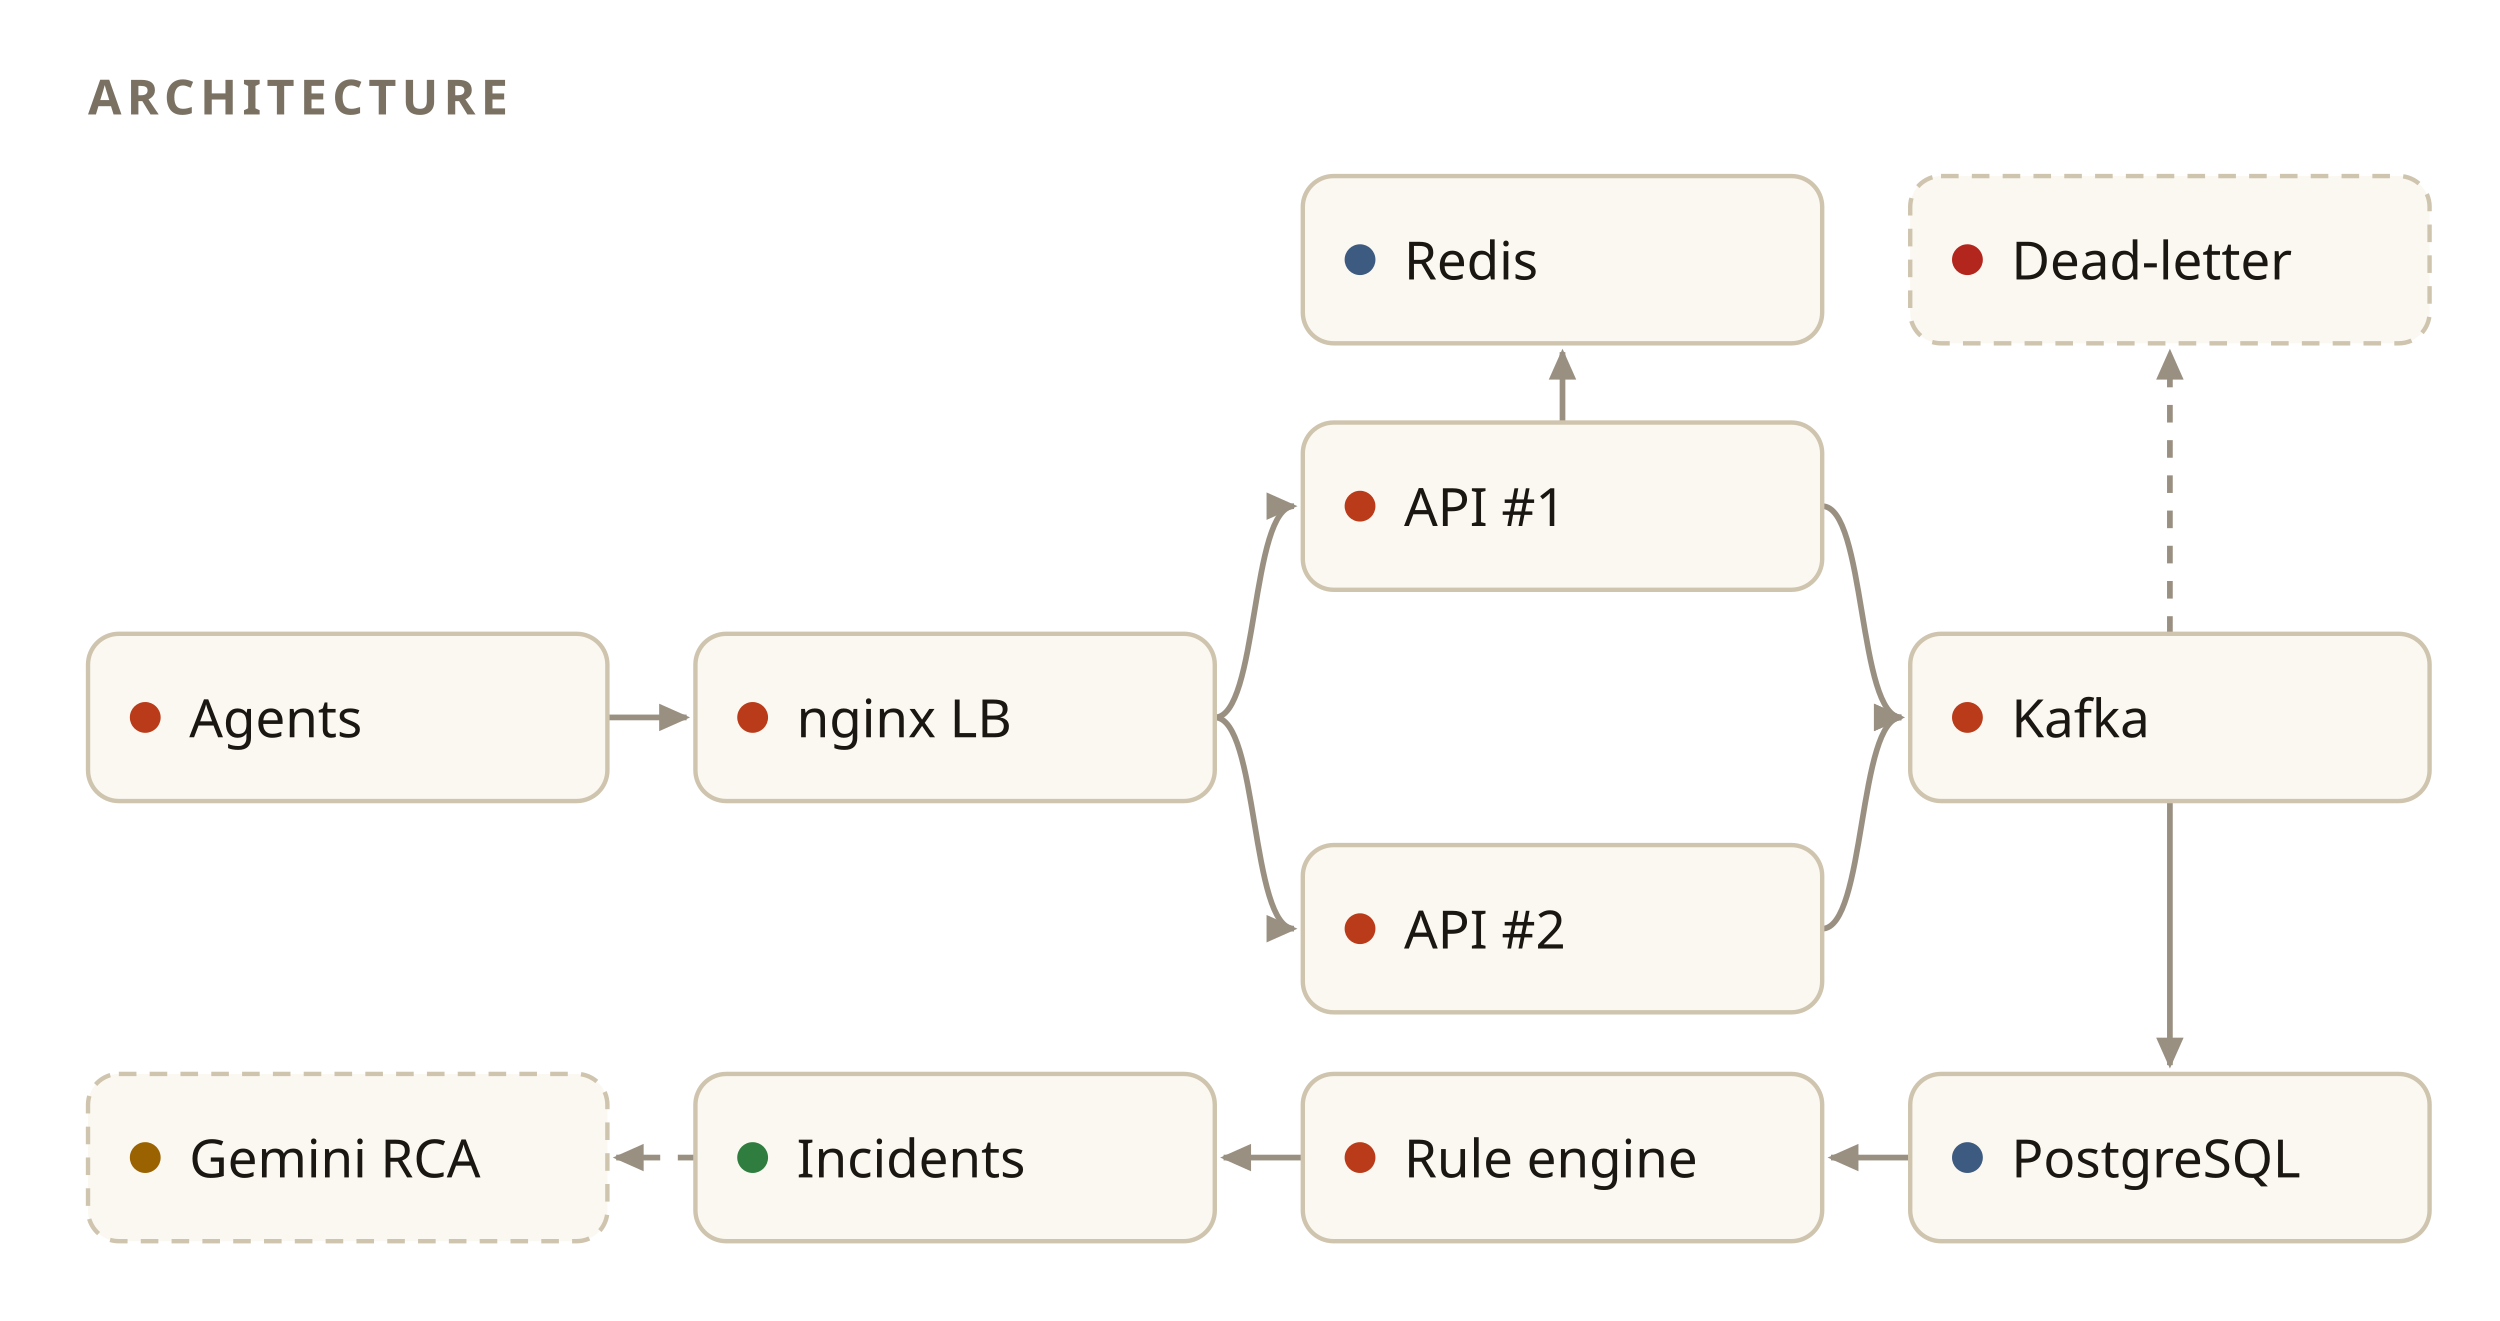
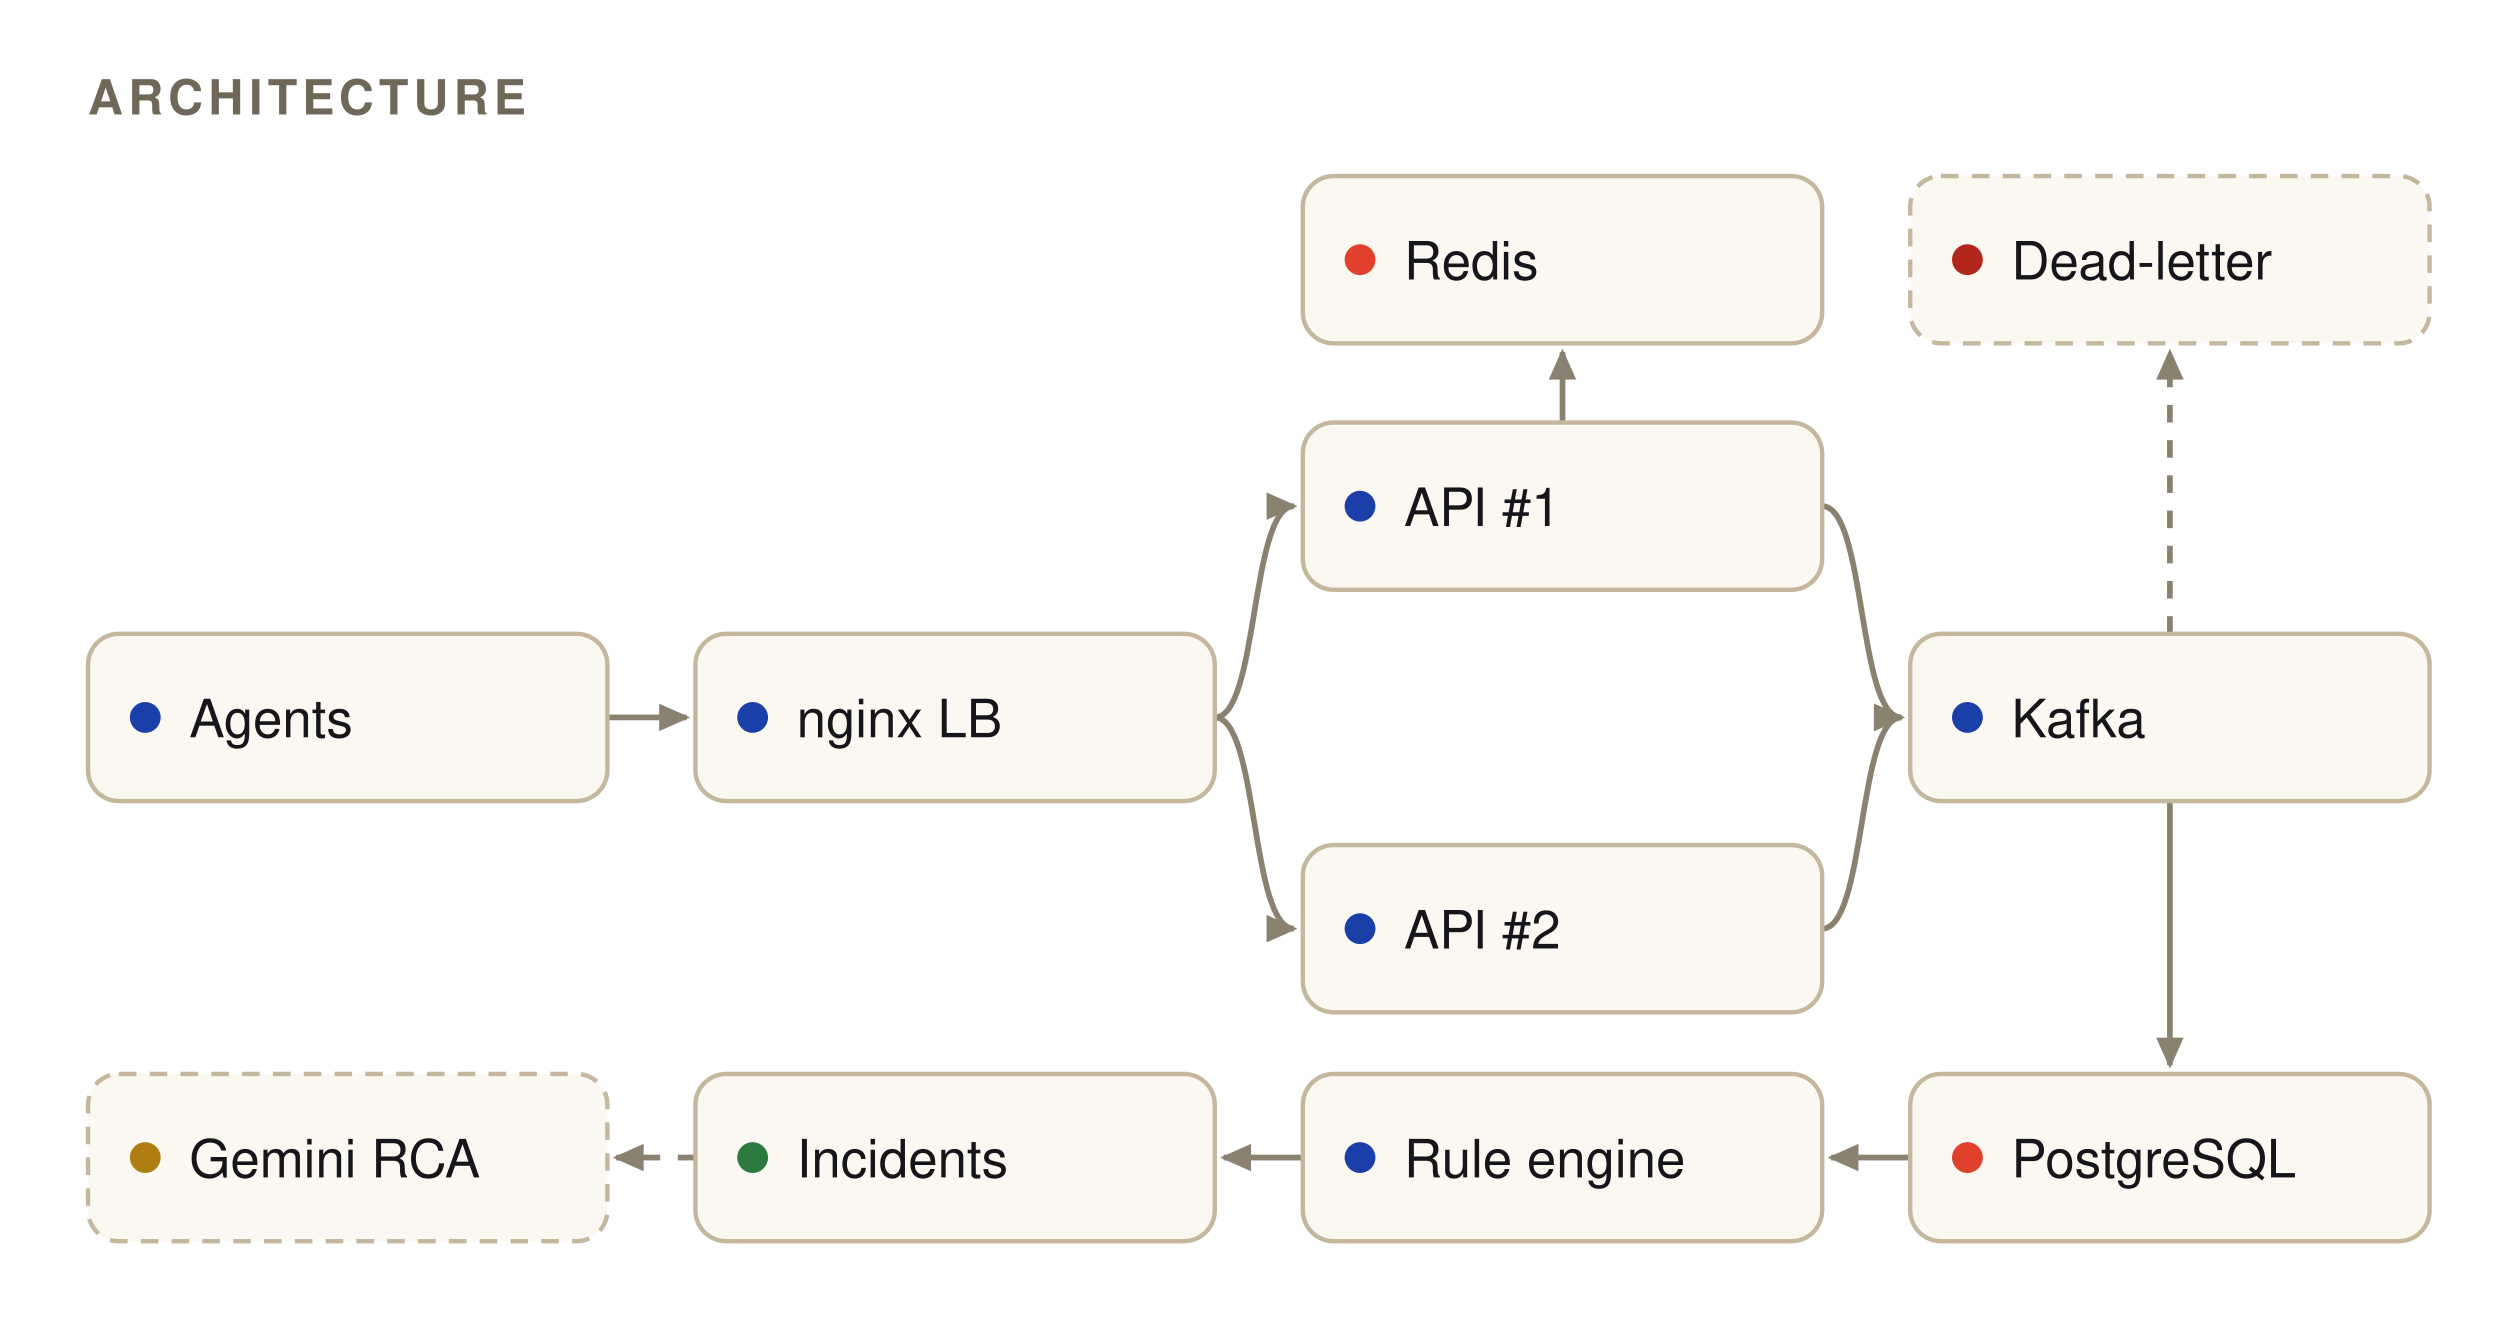
<svg xmlns="http://www.w3.org/2000/svg" width="568" height="300" viewBox="600 32 568 300">
  <style>
- .s{font-family:-apple-system,BlinkMacSystemFont,'Segoe UI','Noto Sans',Helvetica,Arial,sans-serif}
+ .s{font-family:"Segoe UI",Helvetica,Arial,sans-serif}
@keyframes fade{from{opacity:0;transform:translateY(6px)}to{opacity:1;transform:none}}
@keyframes pulse{0%,100%{opacity:.25}50%{opacity:.9}}
.fade{}
.pulse{animation:pulse 2.6s ease-in-out infinite}
</style>
  <defs>
    <marker id="ar" viewBox="0 0 10 10" refX="8" refY="5" markerWidth="6" markerHeight="6" orient="auto">
-       <path d="M0 1L9 5L0 9z" fill="#9a9082" />
+       <path d="M0 1L9 5L0 9z" fill="#8a8170" />
    </marker>
  </defs>
-   <text x="620" y="58" class="s" font-size="11" fill="#7a7163" text-anchor="start" font-weight="600" letter-spacing="1.2">ARCHITECTURE</text>
-   <path d="M738 195L756 195" fill="none" stroke="#9a9082" stroke-width="1.3" marker-end="url(#ar)" />
-   <circle r="2.6" fill="#b93b19">
+   <text x="620" y="58" class="s" font-size="11" fill="#6f6858" text-anchor="start" font-weight="600" letter-spacing="1.2">ARCHITECTURE</text>
+   <path d="M738 195L756 195" fill="none" stroke="#8a8170" stroke-width="1.3" marker-end="url(#ar)" />
+   <circle r="2.6" fill="#1b3fa8">
    <animateMotion dur="1.4s" begin="-0.0s" repeatCount="indefinite" path="M738 195L756 195" />
  </circle>
-   <path d="M876 195C886 195 884 147 894 147" fill="none" stroke="#9a9082" stroke-width="1.3" marker-end="url(#ar)" />
-   <circle r="2.6" fill="#b93b19">
+   <path d="M876 195C886 195 884 147 894 147" fill="none" stroke="#8a8170" stroke-width="1.3" marker-end="url(#ar)" />
+   <circle r="2.6" fill="#1b3fa8">
    <animateMotion dur="1.6s" begin="-0.3s" repeatCount="indefinite" path="M876 195C886 195 884 147 894 147" />
  </circle>
-   <path d="M876 195C886 195 884 243 894 243" fill="none" stroke="#9a9082" stroke-width="1.3" marker-end="url(#ar)" />
-   <circle r="2.6" fill="#b93b19">
+   <path d="M876 195C886 195 884 243 894 243" fill="none" stroke="#8a8170" stroke-width="1.3" marker-end="url(#ar)" />
+   <circle r="2.6" fill="#1b3fa8">
    <animateMotion dur="1.6s" begin="-0.9s" repeatCount="indefinite" path="M876 195C886 195 884 243 894 243" />
  </circle>
-   <path d="M955 128L955 112" fill="none" stroke="#9a9082" stroke-width="1.3" marker-end="url(#ar)" />
-   <circle r="2.6" fill="#3d5a80">
+   <path d="M955 128L955 112" fill="none" stroke="#8a8170" stroke-width="1.3" marker-end="url(#ar)" />
+   <circle r="2.6" fill="#e0402c">
    <animateMotion dur="1.0s" begin="-0.0s" repeatCount="indefinite" path="M955 128L955 112" />
  </circle>
-   <path d="M1014 147C1024 147 1022 195 1032 195" fill="none" stroke="#9a9082" stroke-width="1.3" marker-end="url(#ar)" />
-   <circle r="2.6" fill="#b93b19">
+   <path d="M1014 147C1024 147 1022 195 1032 195" fill="none" stroke="#8a8170" stroke-width="1.3" marker-end="url(#ar)" />
+   <circle r="2.6" fill="#1b3fa8">
    <animateMotion dur="1.6s" begin="-0.2s" repeatCount="indefinite" path="M1014 147C1024 147 1022 195 1032 195" />
  </circle>
-   <path d="M1014 243C1024 243 1022 195 1032 195" fill="none" stroke="#9a9082" stroke-width="1.3" marker-end="url(#ar)" />
-   <circle r="2.6" fill="#b93b19">
+   <path d="M1014 243C1024 243 1022 195 1032 195" fill="none" stroke="#8a8170" stroke-width="1.3" marker-end="url(#ar)" />
+   <circle r="2.6" fill="#1b3fa8">
    <animateMotion dur="1.6s" begin="-0.8s" repeatCount="indefinite" path="M1014 243C1024 243 1022 195 1032 195" />
  </circle>
-   <path d="M1093 176L1093 112" fill="none" stroke="#9a9082" stroke-width="1.3" marker-end="url(#ar)" stroke-dasharray="4 4" />
+   <path d="M1093 176L1093 112" fill="none" stroke="#8a8170" stroke-width="1.3" marker-end="url(#ar)" stroke-dasharray="4 4" />
  <circle r="2.6" fill="#b3261e">
    <animateMotion dur="1.8s" begin="-0.0s" repeatCount="indefinite" path="M1093 176L1093 112" />
  </circle>
-   <path d="M1093 214L1093 274" fill="none" stroke="#9a9082" stroke-width="1.3" marker-end="url(#ar)" />
-   <circle r="2.6" fill="#3d5a80">
+   <path d="M1093 214L1093 274" fill="none" stroke="#8a8170" stroke-width="1.3" marker-end="url(#ar)" />
+   <circle r="2.6" fill="#e0402c">
    <animateMotion dur="1.4s" begin="-0.0s" repeatCount="indefinite" path="M1093 214L1093 274" />
  </circle>
-   <path d="M1034 295L1016 295" fill="none" stroke="#9a9082" stroke-width="1.3" marker-end="url(#ar)" />
-   <circle r="2.6" fill="#b93b19">
+   <path d="M1034 295L1016 295" fill="none" stroke="#8a8170" stroke-width="1.3" marker-end="url(#ar)" />
+   <circle r="2.6" fill="#1b3fa8">
    <animateMotion dur="1.2s" begin="-0.0s" repeatCount="indefinite" path="M1034 295L1016 295" />
  </circle>
-   <path d="M896 295L878 295" fill="none" stroke="#9a9082" stroke-width="1.3" marker-end="url(#ar)" />
-   <circle r="2.6" fill="#2f7d3f">
+   <path d="M896 295L878 295" fill="none" stroke="#8a8170" stroke-width="1.3" marker-end="url(#ar)" />
+   <circle r="2.6" fill="#2c7a3f">
    <animateMotion dur="1.2s" begin="-0.4s" repeatCount="indefinite" path="M896 295L878 295" />
  </circle>
-   <path d="M758 295L740 295" fill="none" stroke="#9a9082" stroke-width="1.3" marker-end="url(#ar)" stroke-dasharray="4 4" />
-   <circle r="2.6" fill="#9a6200">
+   <path d="M758 295L740 295" fill="none" stroke="#8a8170" stroke-width="1.3" marker-end="url(#ar)" stroke-dasharray="4 4" />
+   <circle r="2.6" fill="#b07d12">
    <animateMotion dur="1.2s" begin="-0.7s" repeatCount="indefinite" path="M758 295L740 295" />
  </circle>
-   <rect x="620" y="176" width="118" height="38" rx="7" fill="#fbf8f1" stroke="#cfc4ae" />
-   <circle cx="633" cy="195.0" r="3.5" fill="#b93b19" />
-   <text x="643" y="199.5" class="s" font-size="12" fill="#1a1712" text-anchor="start" font-weight="500" letter-spacing="0">Agents</text>
-   <rect x="758" y="176" width="118" height="38" rx="7" fill="#fbf8f1" stroke="#cfc4ae" />
-   <circle cx="771" cy="195.0" r="3.5" fill="#b93b19" />
-   <text x="781" y="199.5" class="s" font-size="12" fill="#1a1712" text-anchor="start" font-weight="500" letter-spacing="0">nginx LB</text>
-   <rect x="896" y="128" width="118" height="38" rx="7" fill="#fbf8f1" stroke="#cfc4ae" />
-   <circle cx="909" cy="147.0" r="3.5" fill="#b93b19" />
-   <text x="919" y="151.5" class="s" font-size="12" fill="#1a1712" text-anchor="start" font-weight="500" letter-spacing="0">API #1</text>
-   <rect x="896" y="224" width="118" height="38" rx="7" fill="#fbf8f1" stroke="#cfc4ae" />
-   <circle cx="909" cy="243.0" r="3.5" fill="#b93b19" />
-   <text x="919" y="247.5" class="s" font-size="12" fill="#1a1712" text-anchor="start" font-weight="500" letter-spacing="0">API #2</text>
-   <rect x="896" y="72" width="118" height="38" rx="7" fill="#fbf8f1" stroke="#cfc4ae" />
-   <circle cx="909" cy="91.0" r="3.5" fill="#3d5a80" />
-   <text x="919" y="95.5" class="s" font-size="12" fill="#1a1712" text-anchor="start" font-weight="500" letter-spacing="0">Redis</text>
-   <rect x="1034" y="72" width="118" height="38" rx="7" fill="#fbf8f1" stroke="#cfc4ae" stroke-dasharray="4 3" />
+   <rect x="620" y="176" width="118" height="38" rx="7" fill="#fbf8f1" stroke="#c4b79e" />
+   <circle cx="633" cy="195.0" r="3.5" fill="#1b3fa8" />
+   <text x="643" y="199.5" class="s" font-size="12" fill="#16151a" text-anchor="start" font-weight="500" letter-spacing="0">Agents</text>
+   <rect x="758" y="176" width="118" height="38" rx="7" fill="#fbf8f1" stroke="#c4b79e" />
+   <circle cx="771" cy="195.0" r="3.5" fill="#1b3fa8" />
+   <text x="781" y="199.5" class="s" font-size="12" fill="#16151a" text-anchor="start" font-weight="500" letter-spacing="0">nginx LB</text>
+   <rect x="896" y="128" width="118" height="38" rx="7" fill="#fbf8f1" stroke="#c4b79e" />
+   <circle cx="909" cy="147.0" r="3.5" fill="#1b3fa8" />
+   <text x="919" y="151.5" class="s" font-size="12" fill="#16151a" text-anchor="start" font-weight="500" letter-spacing="0">API #1</text>
+   <rect x="896" y="224" width="118" height="38" rx="7" fill="#fbf8f1" stroke="#c4b79e" />
+   <circle cx="909" cy="243.0" r="3.5" fill="#1b3fa8" />
+   <text x="919" y="247.5" class="s" font-size="12" fill="#16151a" text-anchor="start" font-weight="500" letter-spacing="0">API #2</text>
+   <rect x="896" y="72" width="118" height="38" rx="7" fill="#fbf8f1" stroke="#c4b79e" />
+   <circle cx="909" cy="91.0" r="3.5" fill="#e0402c" />
+   <text x="919" y="95.5" class="s" font-size="12" fill="#16151a" text-anchor="start" font-weight="500" letter-spacing="0">Redis</text>
+   <rect x="1034" y="72" width="118" height="38" rx="7" fill="#fbf8f1" stroke="#c4b79e" stroke-dasharray="4 3" />
  <circle cx="1047" cy="91.0" r="3.5" fill="#b3261e" />
-   <text x="1057" y="95.5" class="s" font-size="12" fill="#1a1712" text-anchor="start" font-weight="500" letter-spacing="0">Dead-letter</text>
-   <rect x="1034" y="176" width="118" height="38" rx="7" fill="#fbf8f1" stroke="#cfc4ae" />
-   <circle cx="1047" cy="195.0" r="3.5" fill="#b93b19" />
-   <text x="1057" y="199.5" class="s" font-size="12" fill="#1a1712" text-anchor="start" font-weight="500" letter-spacing="0">Kafka</text>
-   <rect x="1034" y="276" width="118" height="38" rx="7" fill="#fbf8f1" stroke="#cfc4ae" />
-   <circle cx="1047" cy="295.0" r="3.5" fill="#3d5a80" />
-   <text x="1057" y="299.5" class="s" font-size="12" fill="#1a1712" text-anchor="start" font-weight="500" letter-spacing="0">PostgreSQL</text>
-   <rect x="896" y="276" width="118" height="38" rx="7" fill="#fbf8f1" stroke="#cfc4ae" />
-   <circle cx="909" cy="295.0" r="3.5" fill="#b93b19" />
-   <text x="919" y="299.5" class="s" font-size="12" fill="#1a1712" text-anchor="start" font-weight="500" letter-spacing="0">Rule engine</text>
-   <rect x="758" y="276" width="118" height="38" rx="7" fill="#fbf8f1" stroke="#cfc4ae" />
-   <circle cx="771" cy="295.0" r="3.5" fill="#2f7d3f" />
-   <text x="781" y="299.5" class="s" font-size="12" fill="#1a1712" text-anchor="start" font-weight="500" letter-spacing="0">Incidents</text>
-   <rect x="620" y="276" width="118" height="38" rx="7" fill="#fbf8f1" stroke="#cfc4ae" stroke-dasharray="4 3" />
-   <circle cx="633" cy="295.0" r="3.5" fill="#9a6200" />
-   <text x="643" y="299.5" class="s" font-size="12" fill="#1a1712" text-anchor="start" font-weight="500" letter-spacing="0">Gemini RCA</text>
+   <text x="1057" y="95.5" class="s" font-size="12" fill="#16151a" text-anchor="start" font-weight="500" letter-spacing="0">Dead-letter</text>
+   <rect x="1034" y="176" width="118" height="38" rx="7" fill="#fbf8f1" stroke="#c4b79e" />
+   <circle cx="1047" cy="195.0" r="3.5" fill="#1b3fa8" />
+   <text x="1057" y="199.5" class="s" font-size="12" fill="#16151a" text-anchor="start" font-weight="500" letter-spacing="0">Kafka</text>
+   <rect x="1034" y="276" width="118" height="38" rx="7" fill="#fbf8f1" stroke="#c4b79e" />
+   <circle cx="1047" cy="295.0" r="3.5" fill="#e0402c" />
+   <text x="1057" y="299.5" class="s" font-size="12" fill="#16151a" text-anchor="start" font-weight="500" letter-spacing="0">PostgreSQL</text>
+   <rect x="896" y="276" width="118" height="38" rx="7" fill="#fbf8f1" stroke="#c4b79e" />
+   <circle cx="909" cy="295.0" r="3.5" fill="#1b3fa8" />
+   <text x="919" y="299.5" class="s" font-size="12" fill="#16151a" text-anchor="start" font-weight="500" letter-spacing="0">Rule engine</text>
+   <rect x="758" y="276" width="118" height="38" rx="7" fill="#fbf8f1" stroke="#c4b79e" />
+   <circle cx="771" cy="295.0" r="3.5" fill="#2c7a3f" />
+   <text x="781" y="299.5" class="s" font-size="12" fill="#16151a" text-anchor="start" font-weight="500" letter-spacing="0">Incidents</text>
+   <rect x="620" y="276" width="118" height="38" rx="7" fill="#fbf8f1" stroke="#c4b79e" stroke-dasharray="4 3" />
+   <circle cx="633" cy="295.0" r="3.5" fill="#b07d12" />
+   <text x="643" y="299.5" class="s" font-size="12" fill="#16151a" text-anchor="start" font-weight="500" letter-spacing="0">Gemini RCA</text>
</svg>
